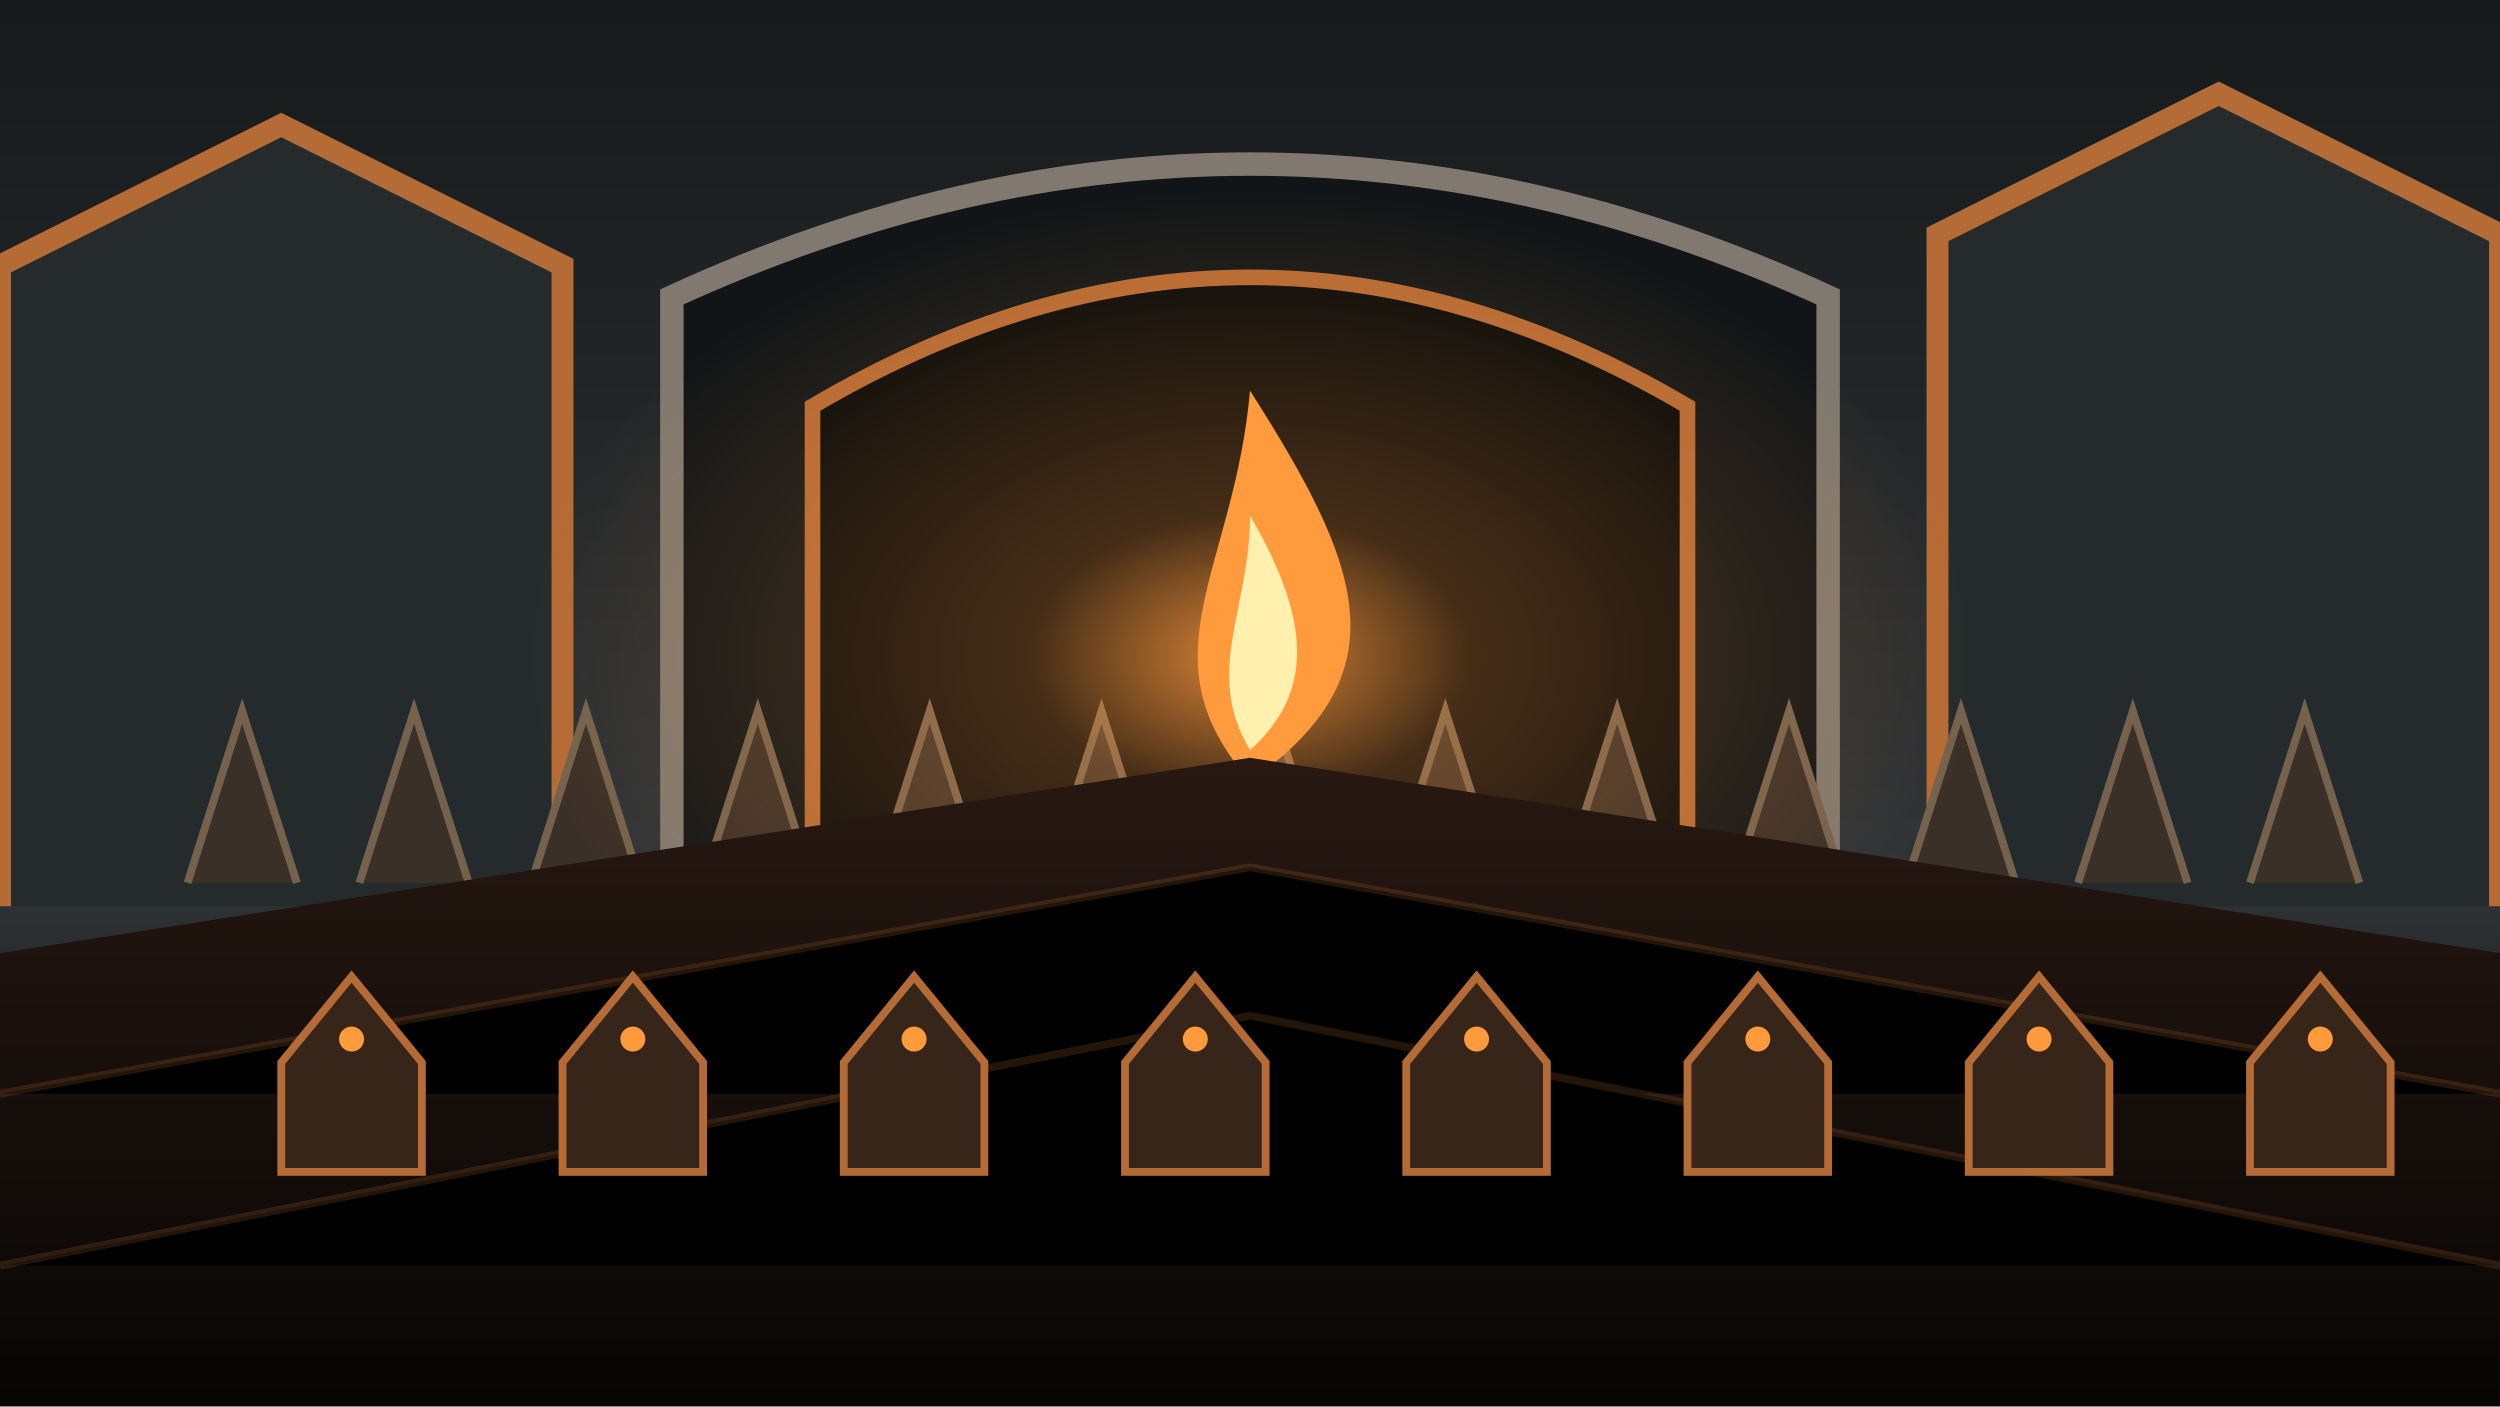
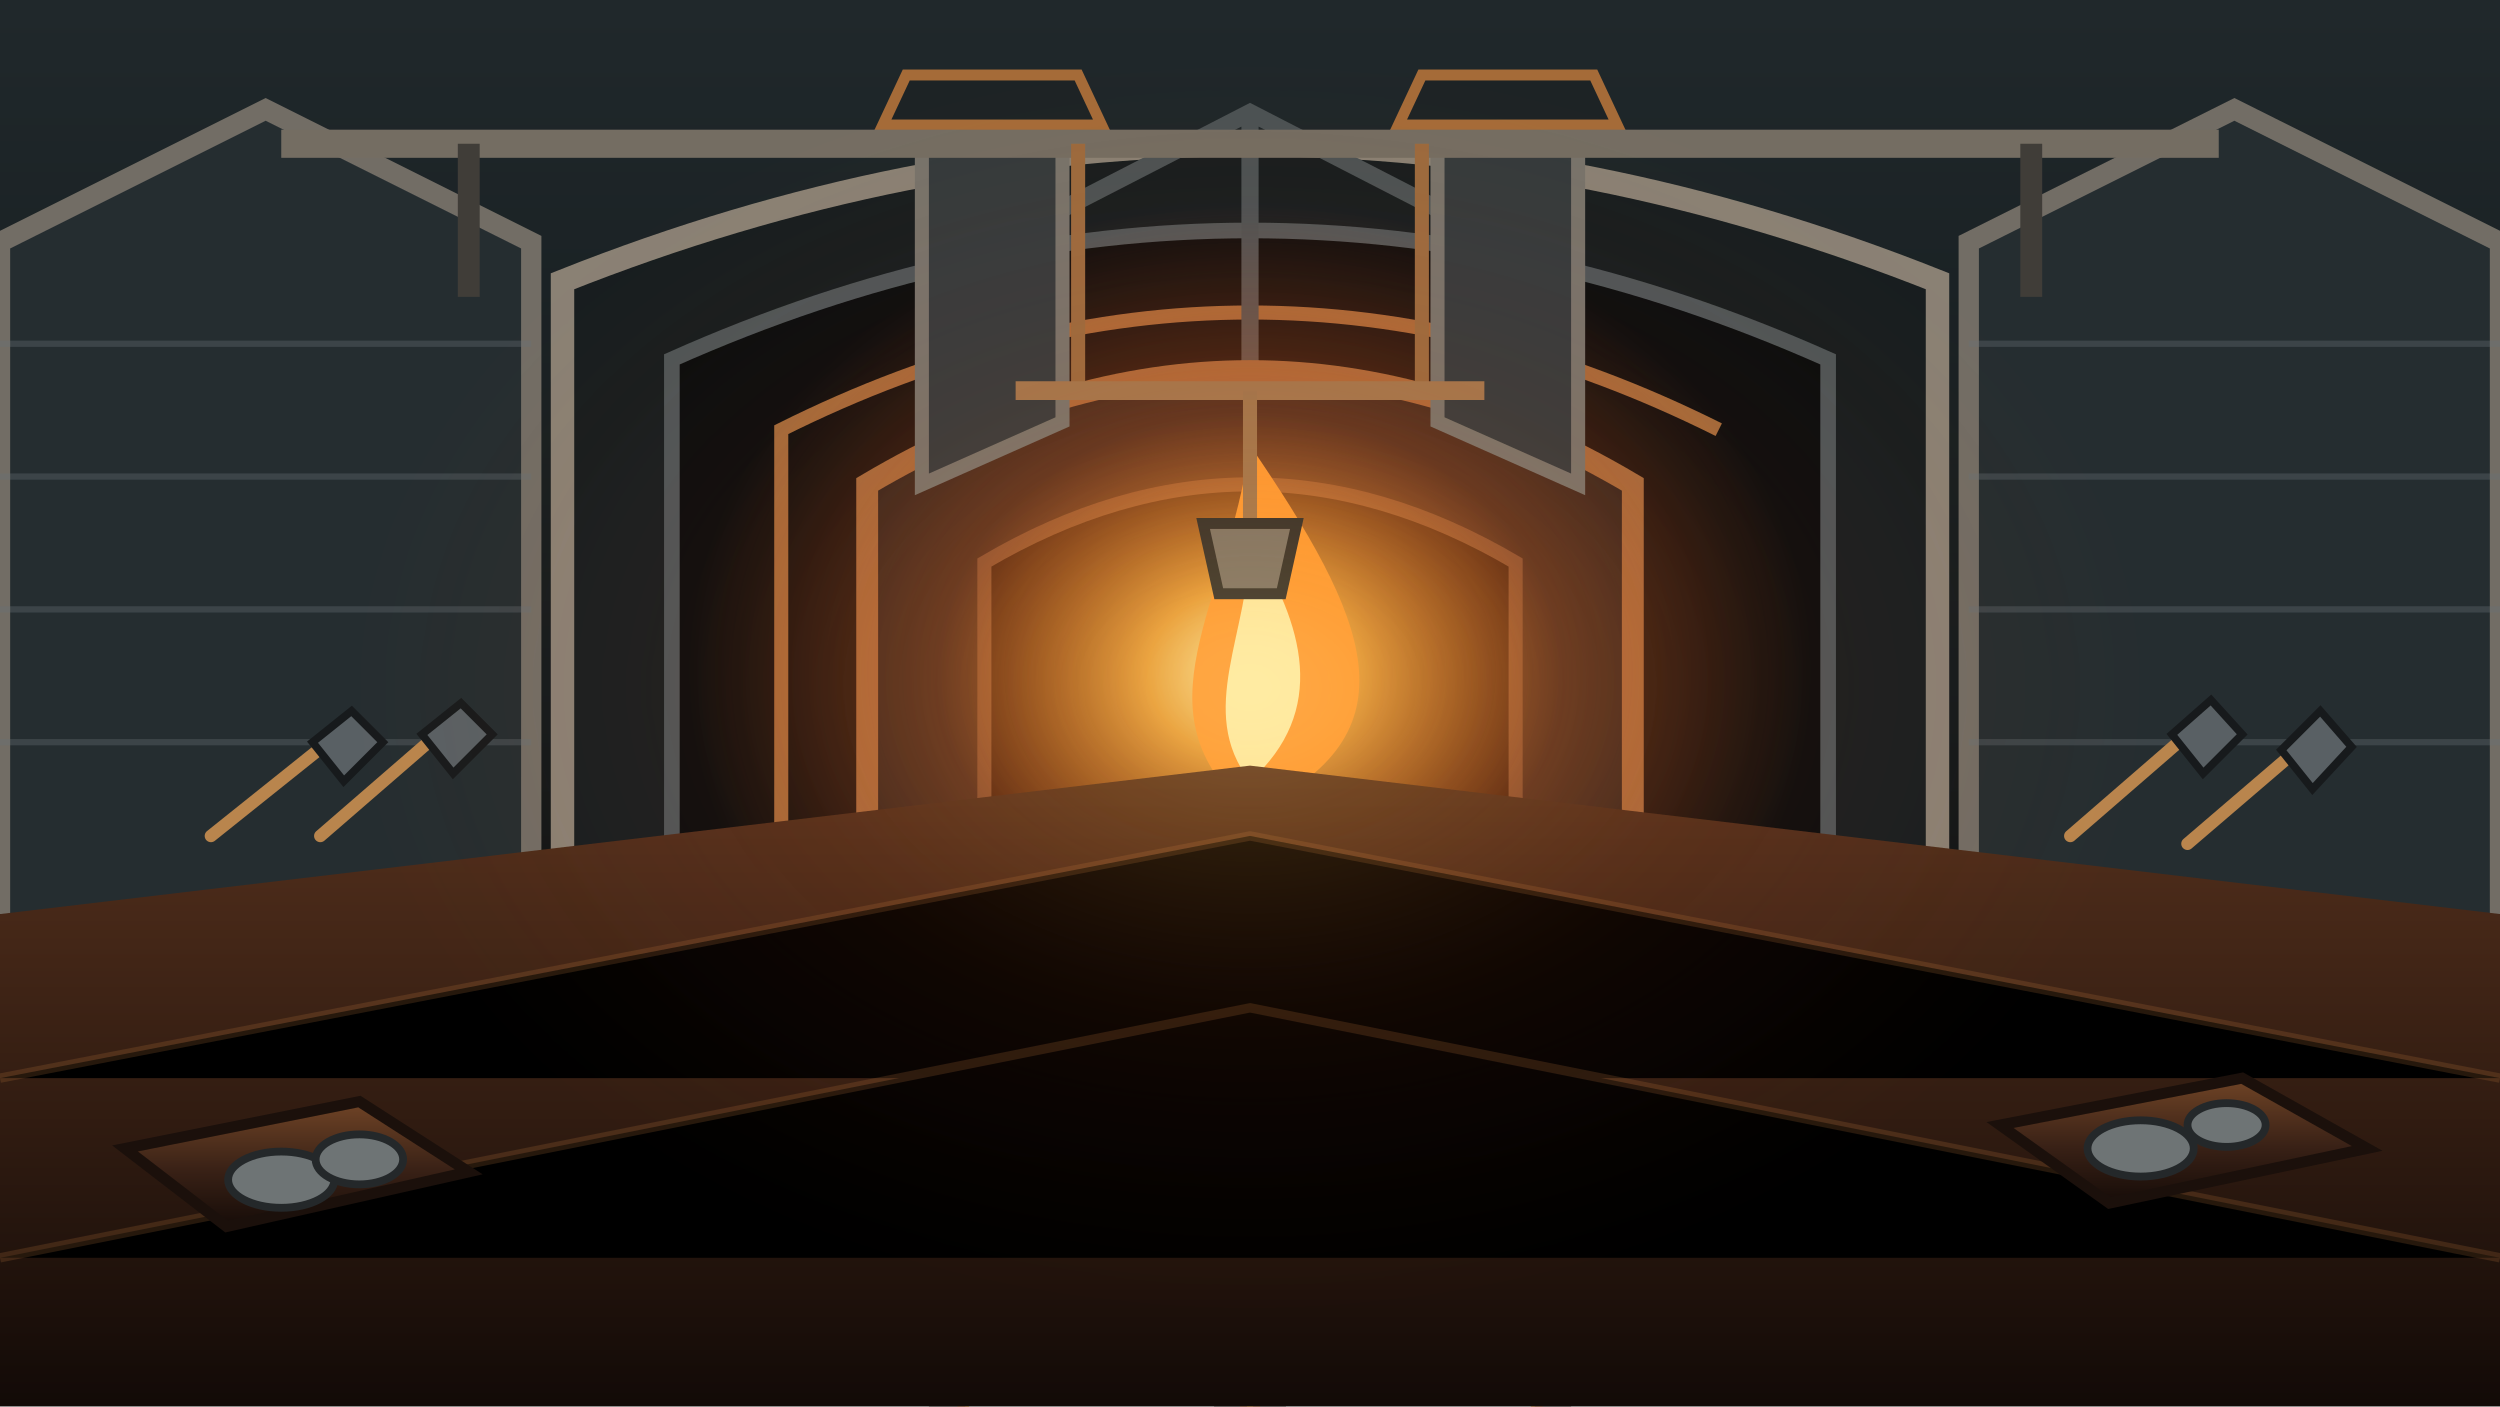
<svg xmlns="http://www.w3.org/2000/svg" viewBox="0 0 1600 900" preserveAspectRatio="xMidYMid slice">
  <defs>
-     <linearGradient id="bg" x2="0" y2="1">
-       <stop stop-color="#171a1b" />
-       <stop offset=".62" stop-color="#303437" />
-       <stop offset="1" stop-color="#050709" />
+     <linearGradient id="wall" x2="0" y2="1">
+       <stop stop-color="#20282b" />
+       <stop offset=".58" stop-color="#111719" />
+       <stop offset="1" stop-color="#07090a" />
    </linearGradient>
    <linearGradient id="floor" x2="0" y2="1">
-       <stop stop-color="#281811" />
-       <stop offset="1" stop-color="#070605" />
+       <stop stop-color="#56311d" />
+       <stop offset="1" stop-color="#120a07" />
+     </linearGradient>
+     <linearGradient id="iron" x2="0" y2="1">
+       <stop stop-color="#596064" />
+       <stop offset=".5" stop-color="#292e31" />
+       <stop offset="1" stop-color="#101315" />
    </linearGradient>
    <linearGradient id="wood" x2="0" y2="1">
-       <stop stop-color="#b56b35" />
-       <stop offset=".5" stop-color="#4a2d1b" />
-       <stop offset="1" stop-color="#160d08" />
+       <stop stop-color="#704426" />
+       <stop offset=".55" stop-color="#392116" />
+       <stop offset="1" stop-color="#160c08" />
    </linearGradient>
-     <radialGradient id="glow">
-       <stop stop-color="#ff9a3d" stop-opacity=".85" />
-       <stop offset=".3" stop-color="#ff9a3d" stop-opacity=".25" />
-       <stop offset="1" stop-color="#ff9a3d" stop-opacity="0" />
+     <radialGradient id="fire">
+       <stop stop-color="#fff1a7" />
+       <stop offset=".18" stop-color="#ffae3f" stop-opacity=".9" />
+       <stop offset=".55" stop-color="#e45d21" stop-opacity=".32" />
+       <stop offset="1" stop-color="#e45d21" stop-opacity="0" />
    </radialGradient>
    <filter id="blur">
-       <feGaussianBlur stdDeviation="18" />
+       <feGaussianBlur stdDeviation="24" />
    </filter>
    <filter id="shadow">
-       <feGaussianBlur stdDeviation="7" />
+       <feGaussianBlur stdDeviation="9" />
    </filter>
  </defs>
-   <rect width="1600" height="900" fill="url(#bg)" />
-   <path d="M0 580V170L180 80L360 170V580M1240 580V150L1420 60L1600 150V580" fill="#252b2d" stroke="#b56b35" stroke-width="14" />
-   <path d="M430 600V190Q800 20 1170 190V600Z" fill="#111517" stroke="#81796f" stroke-width="15" />
-   <path d="M520 600V260Q800 95 1080 260V600" fill="#07090a" stroke="#b56b35" stroke-width="10" />
-   <path d="M120 565l35-110 35 110" fill="#3b3028" stroke="#75624e" stroke-width="5" />
-   <path d="M230 565l35-110 35 110" fill="#3b3028" stroke="#75624e" stroke-width="5" />
-   <path d="M340 565l35-110 35 110" fill="#3b3028" stroke="#75624e" stroke-width="5" />
-   <path d="M450 565l35-110 35 110" fill="#3b3028" stroke="#75624e" stroke-width="5" />
-   <path d="M560 565l35-110 35 110" fill="#3b3028" stroke="#75624e" stroke-width="5" />
-   <path d="M670 565l35-110 35 110" fill="#3b3028" stroke="#75624e" stroke-width="5" />
-   <path d="M780 565l35-110 35 110" fill="#3b3028" stroke="#75624e" stroke-width="5" />
-   <path d="M890 565l35-110 35 110" fill="#3b3028" stroke="#75624e" stroke-width="5" />
-   <path d="M1000 565l35-110 35 110" fill="#3b3028" stroke="#75624e" stroke-width="5" />
-   <path d="M1110 565l35-110 35 110" fill="#3b3028" stroke="#75624e" stroke-width="5" />
-   <path d="M1220 565l35-110 35 110" fill="#3b3028" stroke="#75624e" stroke-width="5" />
-   <path d="M1330 565l35-110 35 110" fill="#3b3028" stroke="#75624e" stroke-width="5" />
-   <path d="M1440 565l35-110 35 110" fill="#3b3028" stroke="#75624e" stroke-width="5" />
-   <ellipse cx="800" cy="420" rx="470" ry="300" fill="url(#glow)" />
-   <path d="M800 500C730 420 790 365 800 250C870 360 900 430 800 500Z" fill="#ff9a3d" />
-   <path d="M800 480C770 430 800 390 800 330C835 390 845 440 800 480Z" fill="#fff0ae" />
-   <rect x="180" y="610" width="90" height="55" rx="8" fill="#5a3a25" stroke="#b56b35" stroke-width="6" />
-   <circle cx="225" cy="637" r="12" fill="#ff9a3d" />
-   <rect x="330" y="610" width="90" height="55" rx="8" fill="#5a3a25" stroke="#b56b35" stroke-width="6" />
-   <circle cx="375" cy="637" r="12" fill="#ff9a3d" />
-   <rect x="480" y="610" width="90" height="55" rx="8" fill="#5a3a25" stroke="#b56b35" stroke-width="6" />
-   <circle cx="525" cy="637" r="12" fill="#ff9a3d" />
-   <rect x="630" y="610" width="90" height="55" rx="8" fill="#5a3a25" stroke="#b56b35" stroke-width="6" />
-   <circle cx="675" cy="637" r="12" fill="#ff9a3d" />
-   <rect x="780" y="610" width="90" height="55" rx="8" fill="#5a3a25" stroke="#b56b35" stroke-width="6" />
-   <circle cx="825" cy="637" r="12" fill="#ff9a3d" />
-   <rect x="930" y="610" width="90" height="55" rx="8" fill="#5a3a25" stroke="#b56b35" stroke-width="6" />
-   <circle cx="975" cy="637" r="12" fill="#ff9a3d" />
-   <rect x="1080" y="610" width="90" height="55" rx="8" fill="#5a3a25" stroke="#b56b35" stroke-width="6" />
-   <circle cx="1125" cy="637" r="12" fill="#ff9a3d" />
-   <rect x="1230" y="610" width="90" height="55" rx="8" fill="#5a3a25" stroke="#b56b35" stroke-width="6" />
-   <circle cx="1275" cy="637" r="12" fill="#ff9a3d" />
-   <rect x="1380" y="610" width="90" height="55" rx="8" fill="#5a3a25" stroke="#b56b35" stroke-width="6" />
-   <circle cx="1425" cy="637" r="12" fill="#ff9a3d" />
-   <path d="M0 610L800 485L1600 610V900H0Z" fill="url(#floor)" />
-   <path d="M0 700L800 555L1600 700M0 810L800 650L1600 810" stroke="#b56b35" stroke-opacity=".2" stroke-width="5" />
-   <path d="M180 680l45-55 45 55v70h-90Z" fill="#38251a" stroke="#b56b35" stroke-width="5" />
-   <circle cx="225" cy="665" r="8" fill="#ff9a3d" />
-   <path d="M360 680l45-55 45 55v70h-90Z" fill="#38251a" stroke="#b56b35" stroke-width="5" />
-   <circle cx="405" cy="665" r="8" fill="#ff9a3d" />
-   <path d="M540 680l45-55 45 55v70h-90Z" fill="#38251a" stroke="#b56b35" stroke-width="5" />
-   <circle cx="585" cy="665" r="8" fill="#ff9a3d" />
-   <path d="M720 680l45-55 45 55v70h-90Z" fill="#38251a" stroke="#b56b35" stroke-width="5" />
-   <circle cx="765" cy="665" r="8" fill="#ff9a3d" />
-   <path d="M900 680l45-55 45 55v70h-90Z" fill="#38251a" stroke="#b56b35" stroke-width="5" />
-   <circle cx="945" cy="665" r="8" fill="#ff9a3d" />
-   <path d="M1080 680l45-55 45 55v70h-90Z" fill="#38251a" stroke="#b56b35" stroke-width="5" />
-   <circle cx="1125" cy="665" r="8" fill="#ff9a3d" />
-   <path d="M1260 680l45-55 45 55v70h-90Z" fill="#38251a" stroke="#b56b35" stroke-width="5" />
-   <circle cx="1305" cy="665" r="8" fill="#ff9a3d" />
-   <path d="M1440 680l45-55 45 55v70h-90Z" fill="#38251a" stroke="#b56b35" stroke-width="5" />
-   <circle cx="1485" cy="665" r="8" fill="#ff9a3d" />
+   <rect width="1600" height="900" fill="url(#wall)" />
+   <path d="M0 585V155L170 70L340 155V585M1260 585V155L1430 70L1600 155V585" fill="#252d30" stroke="#726d65" stroke-width="13" />
+   <g fill="none" stroke="#667075" stroke-width="4" opacity=".35">
+     <path d="M0 220H340M0 305H340M0 390H340M0 475H340" />
+     <path d="M1260 220H1600M1260 305H1600M1260 390H1600M1260 475H1600" />
+   </g>
+   <path d="M360 585V180Q800 5 1240 180V585" fill="#171d1f" stroke="#8a8174" stroke-width="15" />
+   <path d="M430 585V230Q800 65 1170 230V585" fill="#090c0d" stroke="#4e5557" stroke-width="10" />
+   <path d="M500 585V275Q800 125 1100 275" fill="none" stroke="#a16a3b" stroke-width="9" />
+   <path d="M800 72V535M590 180L800 72L1010 180" fill="none" stroke="#4b5254" stroke-width="11" />
+   <path d="M555 585V310Q800 165 1045 310V585Z" fill="#181c1d" stroke="#9c6b40" stroke-width="14" />
+   <path d="M630 585V360Q800 260 970 360V585" fill="#050708" stroke="#5e4938" stroke-width="9" />
+   <ellipse cx="800" cy="430" rx="360" ry="300" fill="url(#fire)" />
+   <path d="M800 520C725 455 785 390 800 285C875 395 910 470 800 520Z" fill="#ff9a32" />
+   <path d="M800 500C765 455 800 405 800 345C835 400 850 455 800 500Z" fill="#fff0aa" />
+   <g fill="#343a3c" stroke="#77736b" stroke-width="9">
+     <path d="M590 310V75H680V270Z" />
+     <path d="M920 270V75H1010V310Z" />
+   </g>
+   <g fill="#1d2325" stroke="#a56b38" stroke-width="7">
+     <path d="M565 80H705L690 48H580Z" />
+     <path d="M895 80H1035L1020 48H910Z" />
+   </g>
+   <path d="M180 92H1420" stroke="#746d62" stroke-width="18" />
+   <path d="M300 92V190M1300 92V190" stroke="#403d38" stroke-width="14" />
+   <path d="M690 92V250M910 92V250" stroke="#9b6a3e" stroke-width="9" />
+   <path d="M650 250H950" stroke="#a2764d" stroke-width="12" />
+   <path d="M800 250V335" stroke="#9e754d" stroke-width="9" />
+   <path d="M770 335H830L820 380H780Z" fill="#73706a" stroke="#242729" stroke-width="7" />
+   <g>
+     <path d="M85 610L325 575L365 625L115 665Z" fill="url(#wood)" stroke="#a26b3d" stroke-width="8" />
+     <path d="M123 662L100 825M330 625L350 790" stroke="#3a2115" stroke-width="28" />
+     <path d="M1270 625L1510 580L1545 630L1305 670Z" fill="url(#wood)" stroke="#a26b3d" stroke-width="8" />
+     <path d="M1310 668L1285 820M1510 630L1530 790" stroke="#3a2115" stroke-width="28" />
+   </g>
+   <g fill="url(#iron)" stroke="#111416" stroke-width="7">
+     <path d="M155 595L225 570L300 595L275 620H180ZL195 650H265L245 705H175L155 650Z" />
+     <path d="M1300 600L1370 570L1445 595L1420 620H1325ZL1340 650H1410L1390 705H1320L1300 650Z" />
+     <path d="M640 620L700 595L760 620L742 642H658ZL670 670H730L715 715H655L640 670Z" />
+     <path d="M840 620L900 595L960 620L942 642H858ZL870 670H930L915 715H855L840 670Z" />
+   </g>
+   <g stroke="#b9854d" stroke-width="8" stroke-linecap="round">
+     <path d="M135 535L210 475M205 535L280 470M1325 535L1400 470M1400 540L1470 480" />
+   </g>
+   <g fill="#596064" stroke="#171a1c" stroke-width="5">
+     <path d="M200 475L225 455L245 475L220 500Z" />
+     <path d="M270 470L295 450L315 470L290 495Z" />
+     <path d="M1390 470L1415 448L1435 470L1410 495Z" />
+     <path d="M1460 480L1485 455L1505 478L1480 505Z" />
+   </g>
+   <path d="M800 585L800 900M470 585L620 900M1130 585L980 900" stroke="#180d08" stroke-width="46" />
+   <path d="M800 585L800 900M470 585L620 900M1130 585L980 900" stroke="#e87528" stroke-width="13" />
+   <path d="M800 585L800 900M470 585L620 900M1130 585L980 900" stroke="#ffd36a" stroke-width="4" />
+   <path d="M0 585L800 490L1600 585V900H0Z" fill="url(#floor)" />
+   <g stroke="#c07b3e" stroke-opacity=".2" stroke-width="6">
+     <path d="M0 690L800 535L1600 690" />
+     <path d="M0 805L800 645L1600 805" />
+   </g>
+   <g stroke="#1b100b" stroke-width="7">
+     <path d="M80 735L230 705L300 750L145 785Z" fill="url(#wood)" />
+     <path d="M1280 720L1435 690L1515 735L1350 770Z" fill="url(#wood)" />
+   </g>
+   <g fill="#6e7475" stroke="#24282a" stroke-width="5">
+     <ellipse cx="180" cy="755" rx="34" ry="18" />
+     <ellipse cx="230" cy="742" rx="28" ry="16" />
+     <ellipse cx="1370" cy="735" rx="34" ry="18" />
+     <ellipse cx="1425" cy="720" rx="25" ry="14" />
+   </g>
+   <ellipse cx="800" cy="440" rx="570" ry="390" fill="url(#fire)" opacity=".22" filter="url(#blur)" />
</svg>
